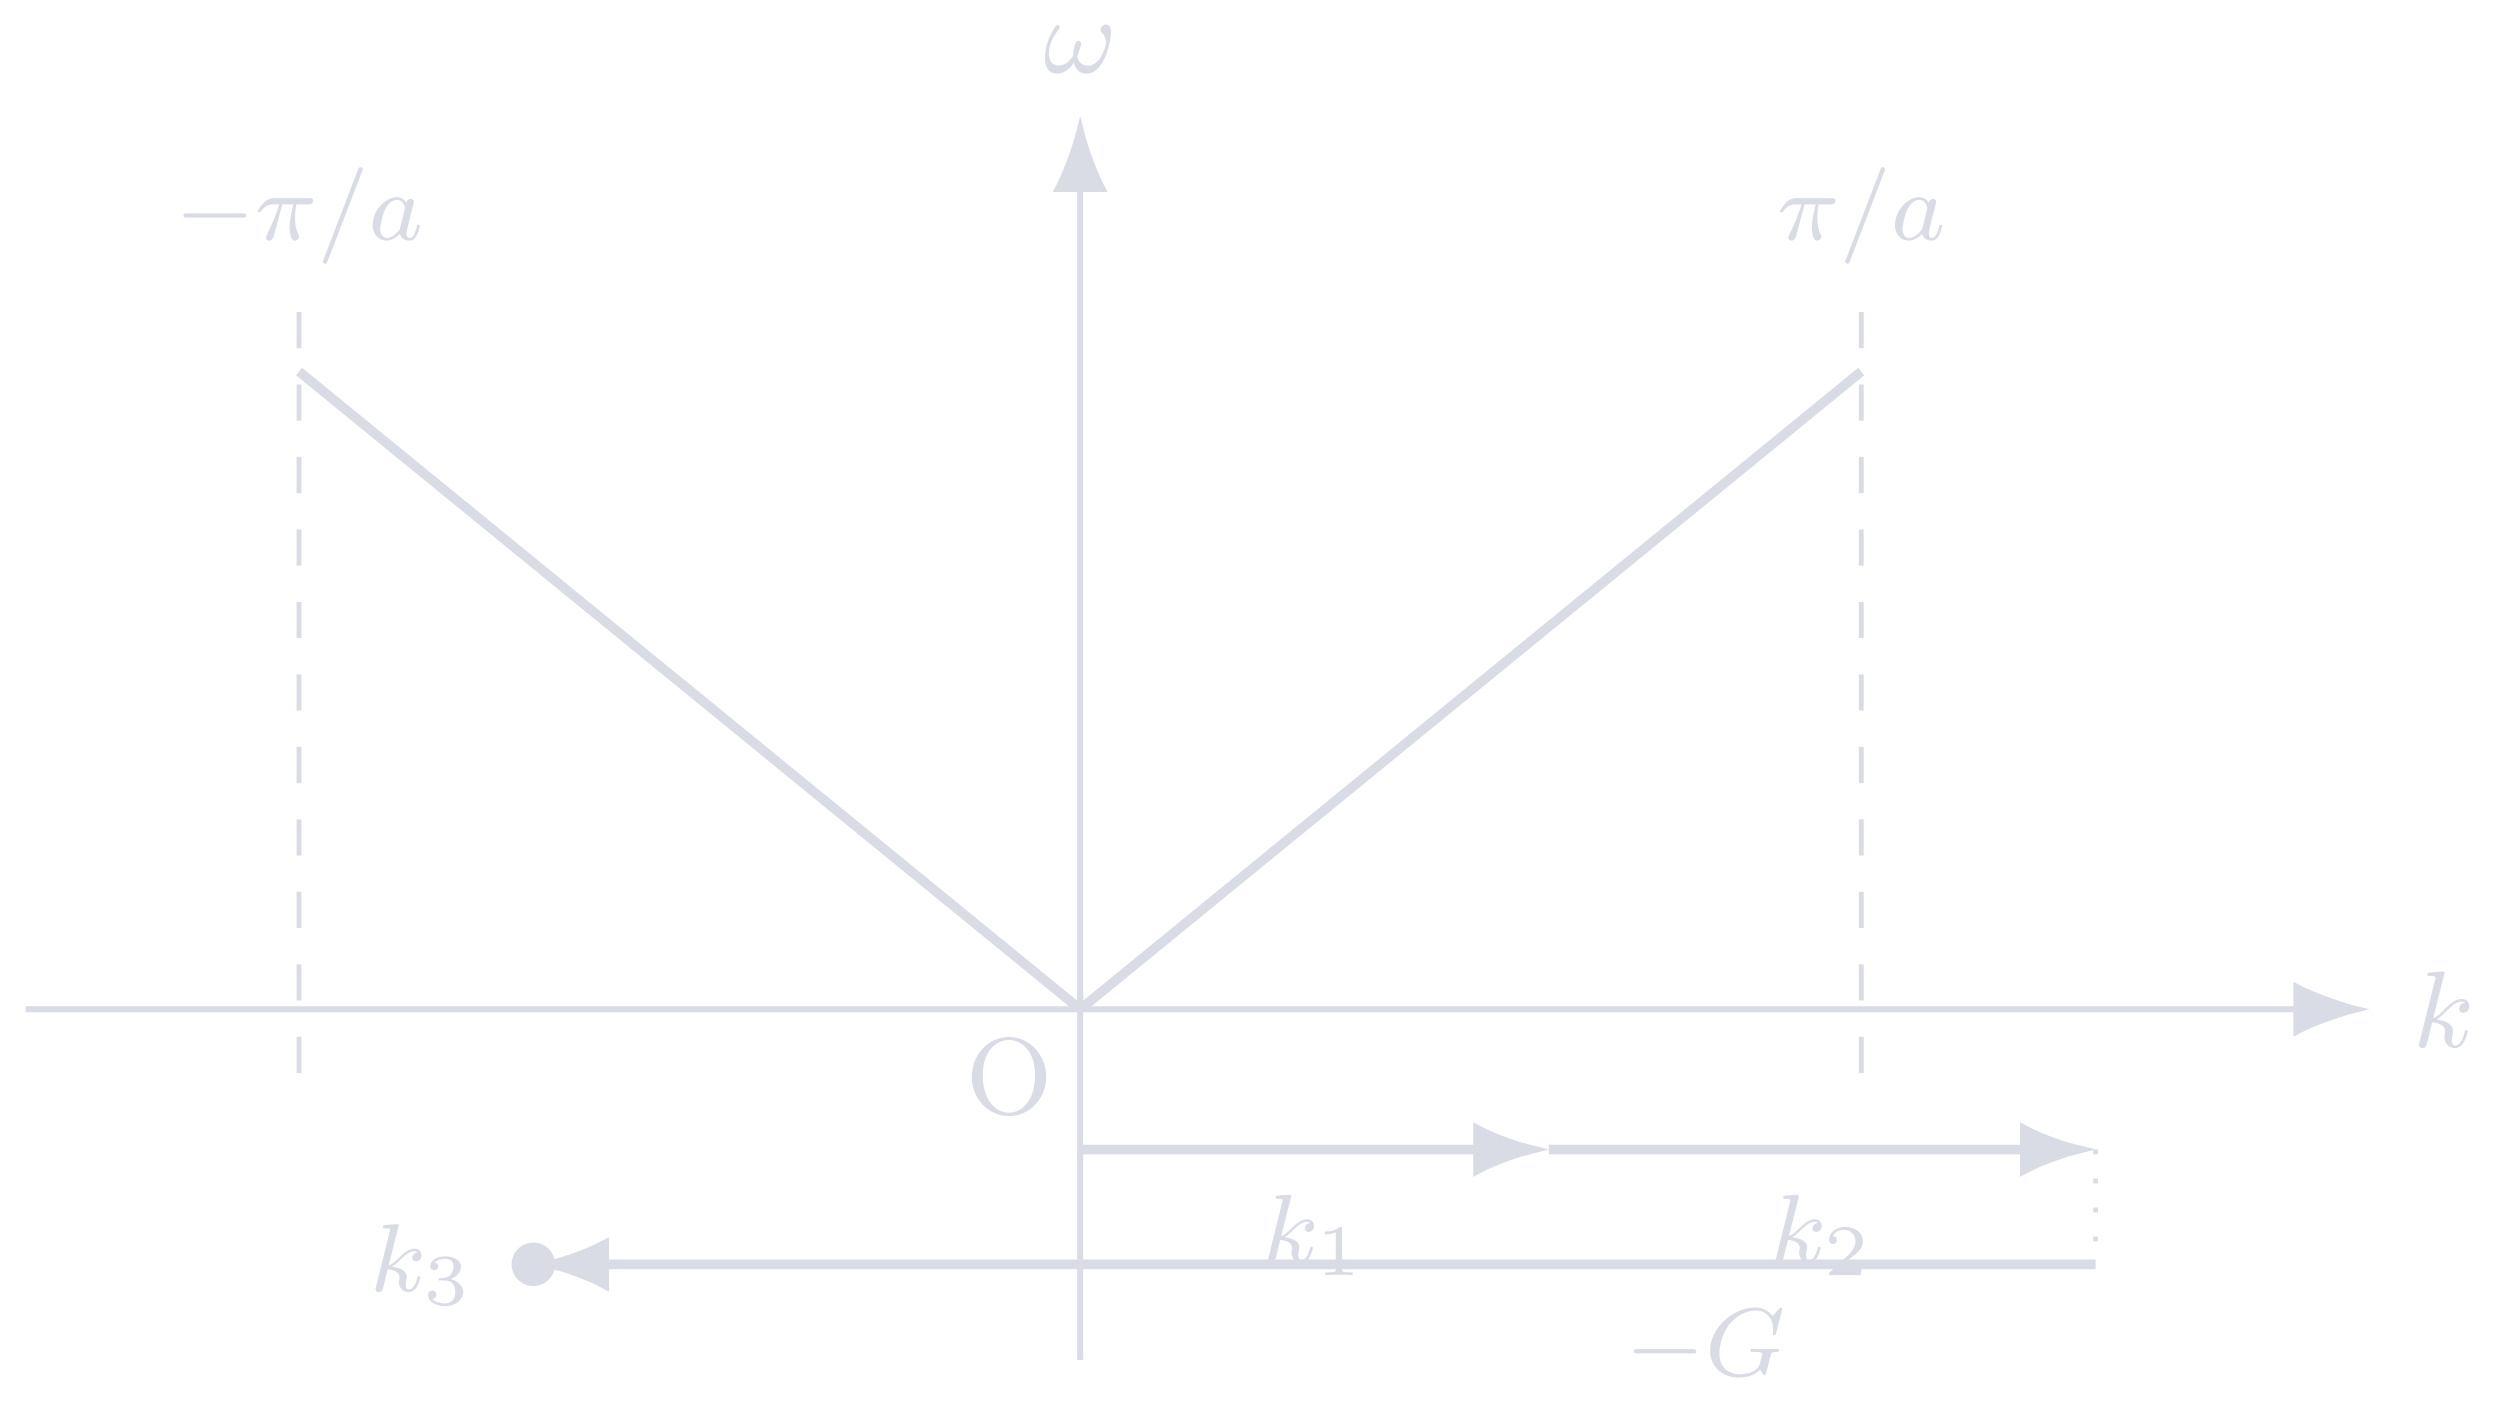
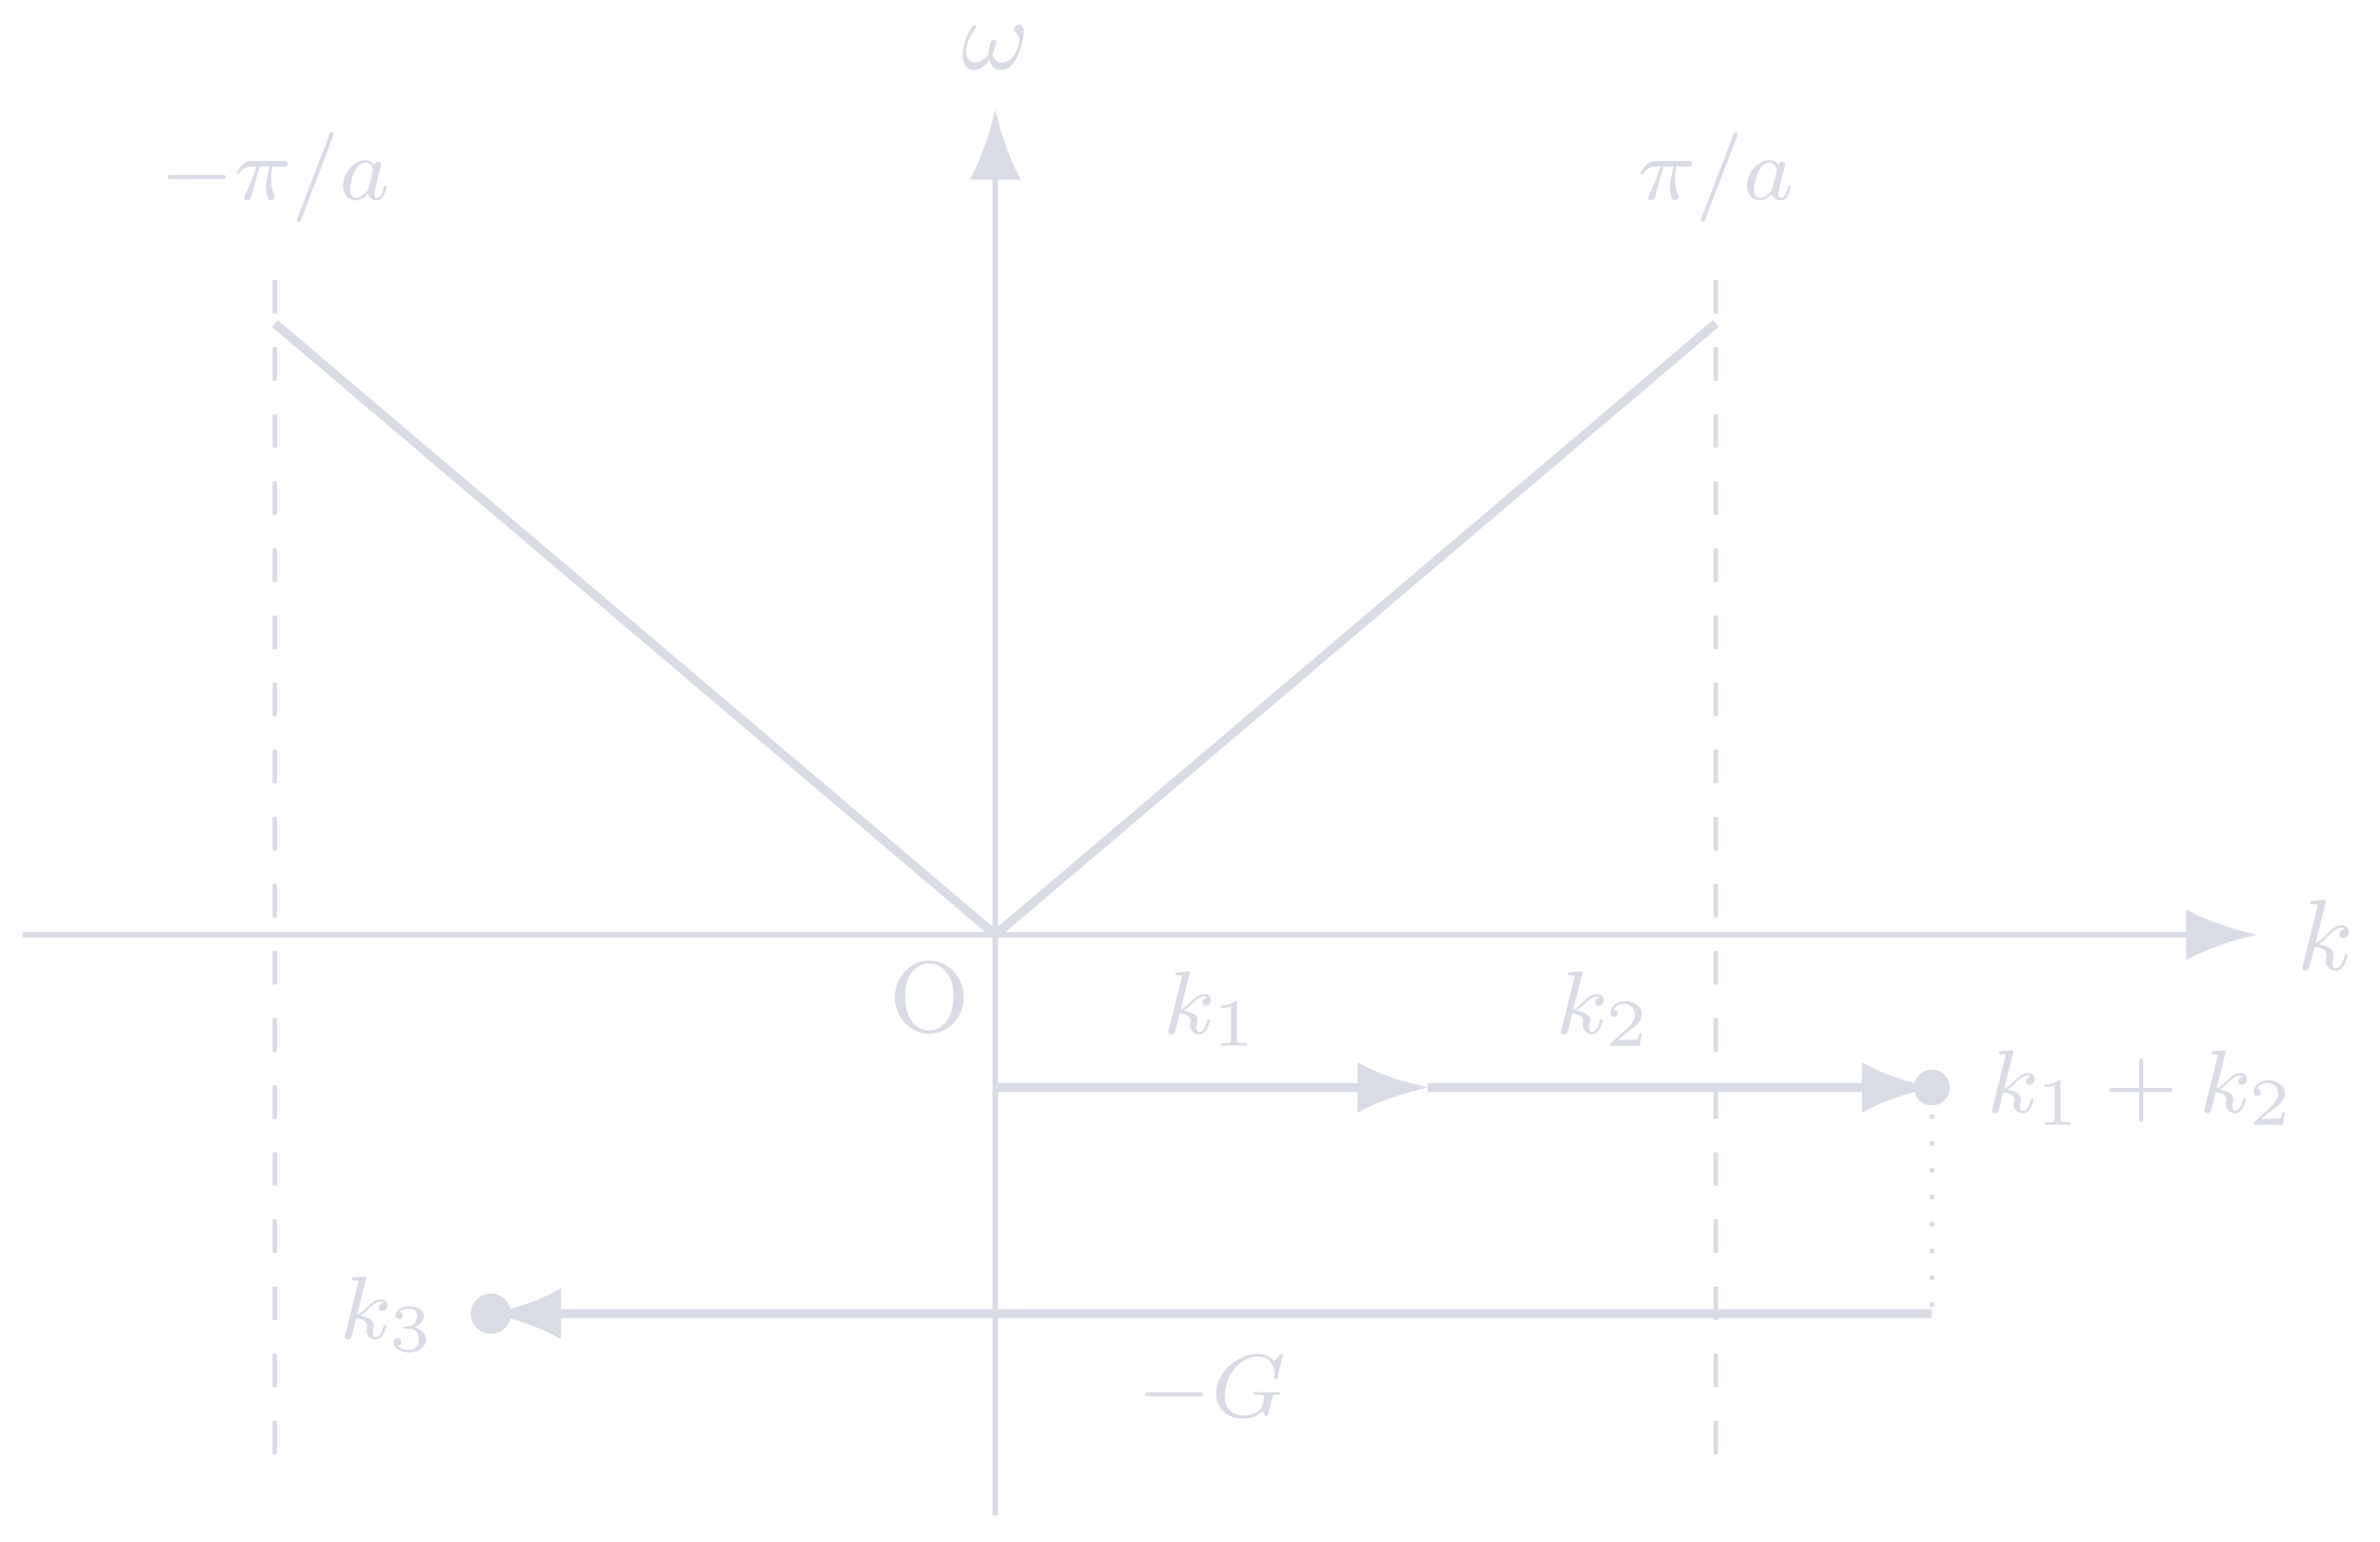
- <svg xmlns="http://www.w3.org/2000/svg" xmlns:xlink="http://www.w3.org/1999/xlink" width="288.05pt" height="162.05pt" viewBox="0 0 205.75 115.75">
+ <svg xmlns="http://www.w3.org/2000/svg" xmlns:xlink="http://www.w3.org/1999/xlink" width="296.10pt" height="191.80pt" viewBox="0 0 211.5 137">
  <defs>
    <g>
      <g id="glyph-0-0">
        <path d="M 5.562 -1.812 C 5.688 -1.812 5.859 -1.812 5.859 -1.984 C 5.859 -2.172 5.688 -2.172 5.562 -2.172 L 1 -2.172 C 0.875 -2.172 0.703 -2.172 0.703 -1.984 C 0.703 -1.812 0.875 -1.812 1 -1.812 Z M 5.562 -1.812 " />
      </g>
      <g id="glyph-1-0">
        <path d="M 2.266 -2.906 L 3.172 -2.906 C 3 -2.172 2.859 -1.594 2.859 -1 C 2.859 -0.953 2.859 -0.609 2.953 -0.312 C 3.047 0.016 3.141 0.078 3.281 0.078 C 3.453 0.078 3.641 -0.078 3.641 -0.266 C 3.641 -0.312 3.625 -0.328 3.594 -0.406 C 3.422 -0.766 3.312 -1.156 3.312 -1.812 C 3.312 -1.984 3.312 -2.328 3.422 -2.906 L 4.391 -2.906 C 4.516 -2.906 4.609 -2.906 4.688 -2.969 C 4.781 -3.047 4.797 -3.156 4.797 -3.203 C 4.797 -3.422 4.609 -3.422 4.469 -3.422 L 1.594 -3.422 C 1.438 -3.422 1.125 -3.422 0.734 -3.047 C 0.453 -2.766 0.234 -2.391 0.234 -2.344 C 0.234 -2.266 0.281 -2.25 0.344 -2.25 C 0.422 -2.25 0.453 -2.266 0.5 -2.328 C 0.875 -2.906 1.359 -2.906 1.531 -2.906 L 2 -2.906 C 1.766 -2.062 1.344 -1.094 1.047 -0.516 C 1 -0.391 0.922 -0.234 0.922 -0.172 C 0.922 0 1.047 0.078 1.172 0.078 C 1.484 0.078 1.562 -0.219 1.719 -0.875 Z M 2.266 -2.906 " />
      </g>
      <g id="glyph-1-1">
        <path d="M 3.703 -5.625 C 3.75 -5.734 3.75 -5.766 3.75 -5.781 C 3.75 -5.891 3.672 -5.969 3.562 -5.969 C 3.438 -5.969 3.406 -5.875 3.375 -5.797 L 0.516 1.656 C 0.469 1.766 0.469 1.781 0.469 1.812 C 0.469 1.906 0.547 1.984 0.656 1.984 C 0.781 1.984 0.812 1.891 0.844 1.812 Z M 3.703 -5.625 " />
      </g>
      <g id="glyph-1-2">
        <path d="M 3.125 -3.031 C 3.047 -3.172 2.812 -3.5 2.328 -3.5 C 1.391 -3.5 0.344 -2.406 0.344 -1.219 C 0.344 -0.391 0.875 0.078 1.484 0.078 C 2 0.078 2.438 -0.328 2.578 -0.484 C 2.719 0.062 3.266 0.078 3.359 0.078 C 3.719 0.078 3.906 -0.219 3.969 -0.359 C 4.125 -0.641 4.234 -1.109 4.234 -1.141 C 4.234 -1.188 4.203 -1.234 4.109 -1.234 C 4.016 -1.234 4 -1.188 3.953 -1 C 3.844 -0.562 3.688 -0.141 3.375 -0.141 C 3.203 -0.141 3.125 -0.297 3.125 -0.516 C 3.125 -0.656 3.203 -0.922 3.25 -1.125 C 3.297 -1.312 3.406 -1.797 3.438 -1.938 L 3.609 -2.547 C 3.641 -2.734 3.734 -3.062 3.734 -3.109 C 3.734 -3.297 3.578 -3.359 3.469 -3.359 C 3.359 -3.359 3.156 -3.281 3.125 -3.031 Z M 2.578 -0.859 C 2.172 -0.312 1.766 -0.141 1.516 -0.141 C 1.141 -0.141 0.969 -0.484 0.969 -0.891 C 0.969 -1.266 1.172 -2.109 1.359 -2.469 C 1.578 -2.953 1.969 -3.281 2.344 -3.281 C 2.859 -3.281 3 -2.703 3 -2.609 C 3 -2.578 2.812 -1.797 2.766 -1.594 C 2.656 -1.219 2.656 -1.203 2.578 -0.859 Z M 2.578 -0.859 " />
      </g>
      <g id="glyph-1-3">
        <path d="M 2.328 -5.281 C 2.328 -5.297 2.359 -5.406 2.359 -5.406 C 2.359 -5.453 2.328 -5.516 2.234 -5.516 C 2.188 -5.516 1.953 -5.5 1.766 -5.484 L 1.312 -5.453 C 1.141 -5.438 1.062 -5.422 1.062 -5.281 C 1.062 -5.172 1.172 -5.172 1.266 -5.172 C 1.656 -5.172 1.656 -5.125 1.656 -5.047 C 1.656 -5.031 1.656 -5.016 1.609 -4.875 L 0.484 -0.344 C 0.453 -0.219 0.453 -0.172 0.453 -0.172 C 0.453 -0.031 0.562 0.078 0.719 0.078 C 0.984 0.078 1.047 -0.172 1.078 -0.281 C 1.156 -0.625 1.375 -1.469 1.453 -1.797 C 1.891 -1.75 2.422 -1.594 2.422 -1.141 C 2.422 -1.109 2.422 -1.062 2.406 -0.984 C 2.391 -0.875 2.375 -0.766 2.375 -0.734 C 2.375 -0.266 2.719 0.078 3.188 0.078 C 3.516 0.078 3.719 -0.172 3.828 -0.312 C 4.016 -0.609 4.141 -1.094 4.141 -1.141 C 4.141 -1.219 4.078 -1.234 4.031 -1.234 C 3.922 -1.234 3.906 -1.188 3.875 -1.047 C 3.781 -0.672 3.578 -0.141 3.203 -0.141 C 2.984 -0.141 2.938 -0.312 2.938 -0.531 C 2.938 -0.641 2.953 -0.734 2.984 -0.922 C 3 -0.953 3.031 -1.078 3.031 -1.156 C 3.031 -1.812 2.219 -1.953 1.812 -2.016 C 2.094 -2.188 2.375 -2.453 2.469 -2.562 C 2.906 -2.984 3.266 -3.281 3.641 -3.281 C 3.75 -3.281 3.844 -3.266 3.906 -3.188 C 3.469 -3.125 3.469 -2.75 3.469 -2.75 C 3.469 -2.562 3.609 -2.453 3.781 -2.453 C 4 -2.453 4.234 -2.625 4.234 -2.953 C 4.234 -3.219 4.047 -3.5 3.656 -3.5 C 3.188 -3.5 2.781 -3.156 2.328 -2.703 C 1.859 -2.25 1.656 -2.156 1.531 -2.109 Z M 2.328 -5.281 " />
      </g>
      <g id="glyph-1-4">
        <path d="M 6.344 -5.391 C 6.344 -5.422 6.359 -5.469 6.359 -5.5 C 6.359 -5.562 6.312 -5.594 6.266 -5.594 C 6.203 -5.594 6.172 -5.578 6.109 -5.5 L 5.562 -4.891 C 5.188 -5.406 4.672 -5.594 4.141 -5.594 C 2.281 -5.594 0.422 -3.875 0.422 -2.062 C 0.422 -0.734 1.406 0.172 2.766 0.172 C 3.625 0.172 4.25 -0.141 4.547 -0.484 C 4.641 -0.234 4.828 -0.016 4.922 -0.016 C 4.953 -0.016 4.984 -0.031 5 -0.062 C 5.047 -0.188 5.234 -1 5.297 -1.219 C 5.375 -1.547 5.422 -1.766 5.469 -1.828 C 5.547 -1.922 5.688 -1.938 5.938 -1.938 C 5.969 -1.938 6.094 -1.938 6.094 -2.078 C 6.094 -2.156 6.031 -2.188 5.969 -2.188 C 5.922 -2.188 5.828 -2.172 5.047 -2.172 C 4.844 -2.172 4.578 -2.172 4.469 -2.172 C 4.344 -2.188 4.031 -2.188 3.906 -2.188 C 3.859 -2.188 3.734 -2.188 3.734 -2.047 C 3.734 -1.938 3.828 -1.938 4.031 -1.938 C 4.203 -1.938 4.5 -1.938 4.688 -1.859 C 4.703 -1.844 4.703 -1.797 4.703 -1.766 C 4.703 -1.719 4.656 -1.547 4.641 -1.453 C 4.594 -1.234 4.5 -0.906 4.469 -0.828 C 4.219 -0.297 3.438 -0.094 2.891 -0.094 C 2.109 -0.094 1.188 -0.516 1.188 -1.812 C 1.188 -2.469 1.453 -3.609 2.156 -4.375 C 2.922 -5.203 3.781 -5.344 4.188 -5.344 C 5.156 -5.344 5.609 -4.578 5.609 -3.766 C 5.609 -3.656 5.578 -3.516 5.578 -3.422 C 5.578 -3.312 5.672 -3.312 5.703 -3.312 C 5.812 -3.312 5.828 -3.344 5.859 -3.484 Z M 6.344 -5.391 " />
      </g>
      <g id="glyph-2-0">
        <path d="M 2.141 -3.797 C 2.141 -3.969 2.125 -3.969 1.938 -3.969 C 1.547 -3.594 0.938 -3.594 0.719 -3.594 L 0.719 -3.359 C 0.875 -3.359 1.266 -3.359 1.625 -3.516 L 1.625 -0.5 C 1.625 -0.312 1.625 -0.234 1.016 -0.234 L 0.766 -0.234 L 0.766 0 C 1.094 -0.031 1.547 -0.031 1.891 -0.031 C 2.219 -0.031 2.688 -0.031 3.016 0 L 3.016 -0.234 L 2.75 -0.234 C 2.141 -0.234 2.141 -0.312 2.141 -0.5 Z M 2.141 -3.797 " />
      </g>
      <g id="glyph-2-1">
        <path d="M 3.219 -1.109 L 2.984 -1.109 C 2.984 -1.031 2.922 -0.641 2.828 -0.578 C 2.781 -0.531 2.297 -0.531 2.219 -0.531 L 1.109 -0.531 L 1.875 -1.156 C 2.078 -1.312 2.609 -1.703 2.781 -1.875 C 2.969 -2.062 3.219 -2.359 3.219 -2.781 C 3.219 -3.531 2.531 -3.969 1.734 -3.969 C 0.969 -3.969 0.438 -3.469 0.438 -2.906 C 0.438 -2.594 0.688 -2.562 0.75 -2.562 C 0.906 -2.562 1.078 -2.672 1.078 -2.891 C 1.078 -3.016 1 -3.203 0.734 -3.203 C 0.875 -3.516 1.234 -3.734 1.641 -3.734 C 2.281 -3.734 2.609 -3.266 2.609 -2.781 C 2.609 -2.359 2.328 -1.922 1.906 -1.547 L 0.5 -0.25 C 0.438 -0.188 0.438 -0.188 0.438 0 L 3.031 0 Z M 3.219 -1.109 " />
      </g>
      <g id="glyph-2-2">
        <path d="M 1.75 -1.984 C 2.266 -1.984 2.609 -1.641 2.609 -1.031 C 2.609 -0.375 2.203 -0.094 1.766 -0.094 C 1.609 -0.094 1 -0.125 0.734 -0.469 C 0.969 -0.5 1.062 -0.656 1.062 -0.812 C 1.062 -1.016 0.906 -1.156 0.719 -1.156 C 0.562 -1.156 0.375 -1.047 0.375 -0.797 C 0.375 -0.203 1.031 0.125 1.797 0.125 C 2.672 0.125 3.266 -0.438 3.266 -1.031 C 3.266 -1.469 2.938 -1.922 2.219 -2.109 C 2.688 -2.266 3.078 -2.641 3.078 -3.141 C 3.078 -3.609 2.516 -3.969 1.797 -3.969 C 1.094 -3.969 0.562 -3.641 0.562 -3.156 C 0.562 -2.906 0.766 -2.828 0.891 -2.828 C 1.031 -2.828 1.203 -2.938 1.203 -3.141 C 1.203 -3.328 1.062 -3.438 0.906 -3.469 C 1.188 -3.766 1.734 -3.766 1.781 -3.766 C 2.094 -3.766 2.469 -3.625 2.469 -3.141 C 2.469 -2.812 2.281 -2.234 1.688 -2.203 C 1.578 -2.188 1.422 -2.172 1.359 -2.172 C 1.312 -2.172 1.234 -2.172 1.234 -2.078 C 1.234 -1.984 1.312 -1.984 1.406 -1.984 Z M 1.75 -1.984 " />
      </g>
      <g id="glyph-3-0">
-         <path d="M 6.641 -3.031 C 6.641 -4.859 5.25 -6.312 3.578 -6.312 C 1.891 -6.312 0.516 -4.859 0.516 -3.031 C 0.516 -1.219 1.906 0.203 3.578 0.203 C 5.234 0.203 6.641 -1.219 6.641 -3.031 Z M 5.719 -3.172 C 5.719 -0.859 4.469 -0.078 3.578 -0.078 C 2.672 -0.078 1.422 -0.859 1.422 -3.172 C 1.422 -5.359 2.703 -6.062 3.578 -6.062 C 4.438 -6.062 5.719 -5.359 5.719 -3.172 Z M 5.719 -3.172 " />
+         <path d="M 3.469 -1.812 L 5.812 -1.812 C 5.922 -1.812 6.094 -1.812 6.094 -1.984 C 6.094 -2.172 5.922 -2.172 5.812 -2.172 L 3.469 -2.172 L 3.469 -4.516 C 3.469 -4.625 3.469 -4.797 3.281 -4.797 C 3.109 -4.797 3.109 -4.625 3.109 -4.516 L 3.109 -2.172 L 0.75 -2.172 C 0.641 -2.172 0.469 -2.172 0.469 -1.984 C 0.469 -1.812 0.641 -1.812 0.75 -1.812 L 3.109 -1.812 L 3.109 0.547 C 3.109 0.656 3.109 0.828 3.281 0.828 C 3.469 0.828 3.469 0.656 3.469 0.547 Z M 3.469 -1.812 " />
      </g>
      <g id="glyph-4-0">
-         <path d="M 2.562 -5.906 C 2.609 -6.031 2.609 -6.047 2.609 -6.094 C 2.609 -6.172 2.547 -6.219 2.469 -6.219 C 2.344 -6.219 1.562 -6.141 1.375 -6.125 C 1.297 -6.109 1.188 -6.109 1.188 -5.953 C 1.188 -5.844 1.297 -5.844 1.438 -5.844 C 1.859 -5.844 1.859 -5.781 1.859 -5.688 C 1.859 -5.656 1.859 -5.641 1.812 -5.484 L 0.531 -0.328 C 0.5 -0.203 0.5 -0.188 0.5 -0.156 C 0.5 -0.016 0.609 0.094 0.766 0.094 C 1.062 0.094 1.125 -0.156 1.172 -0.344 L 1.594 -2.031 C 2.203 -1.984 2.656 -1.734 2.656 -1.297 C 2.656 -1.234 2.656 -1.203 2.625 -1.062 C 2.625 -1.031 2.594 -0.906 2.594 -0.812 C 2.594 -0.281 2.969 0.094 3.453 0.094 C 3.797 0.094 4.016 -0.109 4.172 -0.359 C 4.391 -0.703 4.516 -1.25 4.516 -1.281 C 4.516 -1.328 4.5 -1.391 4.406 -1.391 C 4.312 -1.391 4.281 -1.344 4.25 -1.188 C 4.125 -0.719 3.906 -0.125 3.484 -0.125 C 3.219 -0.125 3.203 -0.359 3.203 -0.562 C 3.203 -0.781 3.25 -1.016 3.266 -1.031 C 3.281 -1.078 3.297 -1.188 3.297 -1.297 C 3.297 -1.922 2.641 -2.172 1.953 -2.25 C 2.219 -2.422 2.422 -2.609 2.703 -2.891 C 3.156 -3.344 3.531 -3.734 4.016 -3.734 C 4.125 -3.734 4.234 -3.703 4.312 -3.625 C 3.906 -3.594 3.812 -3.266 3.812 -3.141 C 3.812 -2.969 3.938 -2.812 4.156 -2.812 C 4.359 -2.812 4.641 -2.969 4.641 -3.359 C 4.641 -3.656 4.438 -3.953 4.016 -3.953 C 3.469 -3.953 3.031 -3.516 2.656 -3.141 C 2.219 -2.719 2 -2.5 1.672 -2.359 Z M 2.562 -5.906 " />
+         <path d="M 6.625 -3.031 C 6.625 -4.859 5.234 -6.297 3.562 -6.297 C 1.891 -6.297 0.516 -4.844 0.516 -3.031 C 0.516 -1.219 1.906 0.203 3.562 0.203 C 5.234 0.203 6.625 -1.219 6.625 -3.031 Z M 5.719 -3.156 C 5.719 -0.859 4.469 -0.078 3.562 -0.078 C 2.656 -0.078 1.422 -0.859 1.422 -3.156 C 1.422 -5.344 2.703 -6.047 3.562 -6.047 C 4.438 -6.047 5.719 -5.344 5.719 -3.156 Z M 5.719 -3.156 " />
      </g>
-       <g id="glyph-4-1">
-         <path d="M 5.562 -3.312 C 5.562 -3.578 5.484 -3.953 5.156 -3.953 C 4.922 -3.953 4.703 -3.734 4.703 -3.516 C 4.703 -3.359 4.75 -3.344 4.812 -3.281 C 4.938 -3.156 5.141 -2.938 5.141 -2.484 C 5.141 -1.938 4.578 -0.562 3.656 -0.562 C 3.156 -0.562 2.875 -0.922 2.781 -1.297 C 2.781 -1.422 3.094 -2.062 3.094 -2.391 C 3.094 -2.5 3.031 -2.609 2.906 -2.609 C 2.828 -2.609 2.75 -2.578 2.688 -2.516 C 2.531 -2.297 2.438 -1.578 2.438 -1.359 C 2.156 -0.938 1.766 -0.578 1.234 -0.578 C 0.656 -0.578 0.453 -1.062 0.453 -1.578 C 0.453 -2.25 0.719 -2.859 1.297 -3.609 C 1.344 -3.688 1.344 -3.719 1.344 -3.766 C 1.344 -3.844 1.266 -3.906 1.188 -3.906 C 1.094 -3.906 1.016 -3.844 0.969 -3.766 C 0.484 -3.078 0.125 -2.094 0.125 -1.234 C 0.125 -0.531 0.359 0.094 1.156 0.094 C 1.719 0.094 2.234 -0.391 2.5 -0.797 C 2.609 -0.438 2.828 0.094 3.547 0.094 C 4.234 0.094 4.688 -0.469 5.031 -1.172 C 5.203 -1.516 5.312 -1.906 5.406 -2.281 C 5.484 -2.672 5.562 -3.031 5.562 -3.312 Z M 5.562 -3.312 " />
+       <g id="glyph-5-0">
+         <path d="M 2.562 -5.906 C 2.594 -6.031 2.594 -6.047 2.594 -6.078 C 2.594 -6.156 2.547 -6.203 2.469 -6.203 C 2.344 -6.203 1.562 -6.125 1.375 -6.109 C 1.281 -6.109 1.188 -6.094 1.188 -5.938 C 1.188 -5.828 1.281 -5.828 1.438 -5.828 C 1.844 -5.828 1.844 -5.766 1.844 -5.688 C 1.844 -5.656 1.844 -5.625 1.812 -5.469 L 0.531 -0.328 C 0.484 -0.203 0.484 -0.188 0.484 -0.156 C 0.484 -0.016 0.609 0.094 0.766 0.094 C 1.062 0.094 1.125 -0.156 1.172 -0.344 L 1.594 -2.031 C 2.203 -1.969 2.656 -1.734 2.656 -1.281 C 2.656 -1.234 2.656 -1.203 2.625 -1.062 C 2.625 -1.031 2.594 -0.906 2.594 -0.797 C 2.594 -0.281 2.953 0.094 3.453 0.094 C 3.797 0.094 4 -0.109 4.172 -0.359 C 4.391 -0.703 4.516 -1.25 4.516 -1.281 C 4.516 -1.328 4.484 -1.391 4.391 -1.391 C 4.297 -1.391 4.281 -1.344 4.234 -1.188 C 4.125 -0.719 3.891 -0.125 3.484 -0.125 C 3.219 -0.125 3.188 -0.359 3.188 -0.547 C 3.188 -0.781 3.25 -1.016 3.25 -1.031 C 3.266 -1.078 3.281 -1.188 3.281 -1.297 C 3.281 -1.922 2.641 -2.156 1.953 -2.25 C 2.219 -2.406 2.406 -2.594 2.703 -2.891 C 3.156 -3.344 3.531 -3.734 4 -3.734 C 4.109 -3.734 4.234 -3.703 4.297 -3.625 C 3.891 -3.578 3.797 -3.25 3.797 -3.125 C 3.797 -2.953 3.922 -2.812 4.141 -2.812 C 4.359 -2.812 4.641 -2.969 4.641 -3.359 C 4.641 -3.656 4.422 -3.953 4 -3.953 C 3.453 -3.953 3.016 -3.516 2.641 -3.125 C 2.219 -2.703 2 -2.5 1.672 -2.344 Z M 2.562 -5.906 " />
+       </g>
+       <g id="glyph-5-1">
+         <path d="M 5.562 -3.312 C 5.562 -3.562 5.469 -3.953 5.141 -3.953 C 4.922 -3.953 4.688 -3.734 4.688 -3.5 C 4.688 -3.359 4.734 -3.344 4.812 -3.266 C 4.922 -3.156 5.141 -2.938 5.141 -2.484 C 5.141 -1.938 4.562 -0.562 3.656 -0.562 C 3.156 -0.562 2.875 -0.922 2.781 -1.297 C 2.781 -1.406 3.094 -2.062 3.094 -2.391 C 3.094 -2.5 3.031 -2.609 2.891 -2.609 C 2.828 -2.609 2.75 -2.578 2.688 -2.516 C 2.516 -2.297 2.438 -1.578 2.438 -1.344 C 2.141 -0.938 1.766 -0.578 1.234 -0.578 C 0.656 -0.578 0.453 -1.062 0.453 -1.578 C 0.453 -2.25 0.719 -2.844 1.281 -3.609 C 1.344 -3.672 1.344 -3.703 1.344 -3.75 C 1.344 -3.828 1.266 -3.906 1.188 -3.906 C 1.094 -3.906 1.016 -3.828 0.969 -3.766 C 0.484 -3.078 0.125 -2.078 0.125 -1.219 C 0.125 -0.531 0.359 0.094 1.156 0.094 C 1.719 0.094 2.219 -0.391 2.5 -0.797 C 2.609 -0.422 2.828 0.094 3.547 0.094 C 4.234 0.094 4.688 -0.469 5.016 -1.172 C 5.188 -1.516 5.297 -1.906 5.391 -2.266 C 5.484 -2.656 5.562 -3.031 5.562 -3.312 Z M 5.562 -3.312 " />
      </g>
    </g>
-     <clipPath id="clip-0">
-       <path clip-rule="nonzero" d="M 34 91 L 61 91 L 61 115.5 L 34 115.5 Z M 34 91 " />
-     </clipPath>
  </defs>
-   <path fill="none" stroke-width="0.797" stroke-linecap="butt" stroke-linejoin="miter" stroke="#d9dce4" stroke-opacity="1" stroke-miterlimit="10" d="M 22.548 81.529 L 23.198 81 L 24.49 79.943 L 25.14 79.415 L 25.786 78.886 L 26.436 78.354 L 27.727 77.297 L 28.377 76.768 L 29.023 76.24 L 29.673 75.712 L 30.965 74.655 L 31.615 74.126 L 32.261 73.598 L 32.911 73.069 L 34.202 72.012 L 34.852 71.484 L 35.498 70.955 L 36.148 70.427 L 37.44 69.37 L 38.09 68.841 L 38.736 68.313 L 39.385 67.784 L 40.677 66.727 L 41.327 66.199 L 41.973 65.67 L 42.623 65.142 L 43.269 64.613 L 43.919 64.081 L 45.21 63.024 L 45.86 62.496 L 46.506 61.967 L 47.156 61.439 L 48.448 60.382 L 49.098 59.853 L 49.744 59.325 L 50.394 58.796 L 51.685 57.739 L 52.335 57.211 L 52.981 56.682 L 53.631 56.154 L 54.923 55.097 L 55.573 54.568 L 56.219 54.04 L 56.868 53.511 L 58.16 52.454 L 58.81 51.926 L 59.456 51.397 L 60.106 50.869 L 60.752 50.34 L 61.398 49.808 L 62.048 49.28 L 62.693 48.751 L 63.343 48.223 L 64.635 47.166 L 65.285 46.637 L 65.931 46.109 L 66.581 45.58 L 67.873 44.523 L 68.522 43.995 L 69.168 43.466 L 69.818 42.938 L 71.11 41.881 L 71.76 41.352 L 72.406 40.824 L 73.056 40.295 L 74.347 39.238 L 74.997 38.71 L 75.643 38.181 L 76.293 37.653 L 77.585 36.596 L 78.235 36.067 L 78.881 35.535 L 79.531 35.007 L 80.822 33.95 L 81.472 33.421 L 82.118 32.893 L 82.768 32.364 L 84.06 31.307 L 84.71 30.779 L 85.356 30.25 L 86.005 29.722 L 86.651 29.193 L 87.297 29.193 L 87.947 29.722 L 88.593 30.25 L 89.243 30.779 L 89.889 31.307 L 90.539 31.836 L 91.83 32.893 L 92.48 33.421 L 93.126 33.95 L 93.776 34.478 L 95.068 35.535 L 95.718 36.067 L 96.364 36.596 L 97.014 37.124 L 98.305 38.181 L 98.955 38.71 L 99.601 39.238 L 100.251 39.767 L 101.543 40.824 L 102.193 41.352 L 102.839 41.881 L 103.488 42.409 L 104.78 43.466 L 105.43 43.995 L 106.076 44.523 L 106.726 45.052 L 108.018 46.109 L 108.668 46.637 L 109.313 47.166 L 109.963 47.694 L 111.255 48.751 L 111.905 49.28 L 112.551 49.808 L 113.201 50.34 L 114.493 51.397 L 115.142 51.926 L 115.788 52.454 L 116.438 52.983 L 117.73 54.04 L 118.38 54.568 L 119.026 55.097 L 119.676 55.625 L 120.967 56.682 L 121.617 57.211 L 122.263 57.739 L 122.913 58.268 L 124.205 59.325 L 124.855 59.853 L 125.501 60.382 L 126.151 60.91 L 127.442 61.967 L 128.092 62.496 L 128.738 63.024 L 129.388 63.553 L 130.034 64.081 L 130.68 64.613 L 131.33 65.142 L 131.976 65.67 L 132.625 66.199 L 133.917 67.256 L 134.567 67.784 L 135.213 68.313 L 135.863 68.841 L 137.155 69.898 L 137.805 70.427 L 138.45 70.955 L 139.1 71.484 L 139.746 72.012 L 140.396 72.541 L 141.688 73.598 L 142.338 74.126 L 142.984 74.655 L 143.634 75.183 L 144.925 76.24 L 145.575 76.768 L 146.221 77.297 L 146.871 77.825 L 147.517 78.354 L 148.163 78.886 L 148.813 79.415 L 149.459 79.943 L 150.108 80.472 L 151.4 81.529 " transform="matrix(0.997845, 0, 0, -0.997845, 2.109636, 111.9273)" />
-   <path fill="none" stroke-width="0.399" stroke-linecap="butt" stroke-linejoin="miter" stroke="#d9dce4" stroke-opacity="1" stroke-dasharray="2.989 2.989" stroke-miterlimit="10" d="M 22.548 23.67 L 22.548 86.786 " transform="matrix(0.997845, 0, 0, -0.997845, 2.109636, 111.9273)" />
-   <path fill="none" stroke-width="0.399" stroke-linecap="butt" stroke-linejoin="miter" stroke="#d9dce4" stroke-opacity="1" stroke-dasharray="2.989 2.989" stroke-miterlimit="10" d="M 151.4 23.67 L 151.4 86.786 " transform="matrix(0.997845, 0, 0, -0.997845, 2.109636, 111.9273)" />
+   <path fill="none" stroke-width="0.797" stroke-linecap="butt" stroke-linejoin="miter" stroke="#d9dce4" stroke-opacity="1" stroke-miterlimit="10" d="M 22.463 106.187 L 23.109 105.643 L 23.751 105.095 L 25.043 103.998 L 25.685 103.45 L 26.331 102.906 L 27.623 101.81 L 28.265 101.261 L 28.911 100.717 L 30.204 99.621 L 30.846 99.073 L 31.492 98.524 L 32.138 97.98 L 32.784 97.432 L 33.426 96.884 L 34.072 96.336 L 34.718 95.791 L 35.36 95.243 L 37.298 93.599 L 37.941 93.055 L 39.879 91.41 L 40.521 90.866 L 41.813 89.769 L 42.455 89.221 L 43.101 88.673 L 43.747 88.129 L 44.393 87.581 L 45.035 87.033 L 45.681 86.484 L 46.327 85.94 L 46.974 85.392 L 47.616 84.844 L 48.908 83.747 L 49.55 83.203 L 51.488 81.559 L 52.13 81.014 L 54.068 79.37 L 54.711 78.822 L 55.357 78.277 L 56.649 77.181 L 57.291 76.633 L 57.937 76.089 L 58.583 75.541 L 59.225 74.992 L 60.517 73.896 L 61.163 73.352 L 61.805 72.804 L 63.098 71.707 L 63.744 71.163 L 64.386 70.615 L 65.678 69.519 L 66.32 68.974 L 68.258 67.33 L 68.9 66.782 L 69.546 66.237 L 70.838 65.141 L 71.481 64.593 L 72.127 64.049 L 72.773 63.5 L 73.415 62.952 L 74.707 61.856 L 75.353 61.312 L 75.995 60.764 L 77.287 59.667 L 77.933 59.123 L 78.575 58.575 L 80.514 56.93 L 81.156 56.386 L 82.448 55.29 L 83.09 54.742 L 83.736 54.197 L 85.028 53.101 L 85.67 52.553 L 86.316 52.005 L 86.962 52.005 L 87.608 52.553 L 88.251 53.101 L 89.543 54.197 L 90.185 54.742 L 92.123 56.386 L 92.765 56.93 L 94.703 58.575 L 95.345 59.123 L 95.991 59.667 L 96.638 60.215 L 97.28 60.764 L 97.926 61.312 L 98.572 61.856 L 99.218 62.404 L 99.86 62.952 L 101.152 64.049 L 101.798 64.593 L 102.44 65.141 L 103.732 66.237 L 104.378 66.782 L 105.021 67.33 L 106.313 68.426 L 106.955 68.974 L 107.601 69.519 L 108.893 70.615 L 109.535 71.163 L 110.181 71.707 L 111.473 72.804 L 112.115 73.352 L 112.762 73.896 L 113.408 74.444 L 114.05 74.992 L 115.342 76.089 L 115.988 76.633 L 116.63 77.181 L 117.922 78.277 L 118.568 78.822 L 119.21 79.37 L 120.502 80.466 L 121.145 81.014 L 121.791 81.559 L 123.083 82.655 L 123.725 83.203 L 124.371 83.747 L 125.663 84.844 L 126.305 85.392 L 126.951 85.94 L 127.597 86.484 L 128.243 87.033 L 128.885 87.581 L 129.532 88.129 L 130.178 88.673 L 130.82 89.221 L 132.758 90.866 L 133.4 91.41 L 135.338 93.055 L 135.98 93.599 L 137.272 94.695 L 137.915 95.243 L 138.561 95.791 L 139.207 96.336 L 139.853 96.884 L 140.495 97.432 L 141.141 97.98 L 141.787 98.524 L 142.433 99.073 L 143.075 99.621 L 144.367 100.717 L 145.009 101.261 L 146.948 102.906 L 147.59 103.45 L 149.528 105.095 L 150.17 105.643 L 150.816 106.187 " transform="matrix(0.997642, 0, 0, -0.997642, 2.012243, 134.6905)" />
+   <path fill="none" stroke-width="0.399" stroke-linecap="butt" stroke-linejoin="miter" stroke="#d9dce4" stroke-opacity="1" stroke-dasharray="2.989 2.989" stroke-miterlimit="10" d="M 22.463 5.446 L 22.463 111.633 " transform="matrix(0.997642, 0, 0, -0.997642, 2.012243, 134.6905)" />
+   <path fill="none" stroke-width="0.399" stroke-linecap="butt" stroke-linejoin="miter" stroke="#d9dce4" stroke-opacity="1" stroke-dasharray="2.989 2.989" stroke-miterlimit="10" d="M 150.816 5.446 L 150.816 111.633 " transform="matrix(0.997642, 0, 0, -0.997642, 2.012243, 134.6905)" />
  <g fill="#d9dce4" fill-opacity="1">
-     <use xlink:href="#glyph-0-0" x="14.398" y="19.727" />
+     <use xlink:href="#glyph-0-0" x="14.211" y="17.724" />
  </g>
  <g fill="#d9dce4" fill-opacity="1">
-     <use xlink:href="#glyph-1-0" x="20.971" y="19.727" />
+     <use xlink:href="#glyph-1-0" x="20.783" y="17.724" />
  </g>
  <g fill="#d9dce4" fill-opacity="1">
-     <use xlink:href="#glyph-1-1" x="26.101" y="19.727" />
-     <use xlink:href="#glyph-1-2" x="30.327" y="19.727" />
+     <use xlink:href="#glyph-1-1" x="25.912" y="17.724" />
+     <use xlink:href="#glyph-1-2" x="30.137" y="17.724" />
  </g>
  <g fill="#d9dce4" fill-opacity="1">
-     <use xlink:href="#glyph-1-0" x="146.257" y="19.727" />
+     <use xlink:href="#glyph-1-0" x="145.546" y="17.724" />
  </g>
  <g fill="#d9dce4" fill-opacity="1">
-     <use xlink:href="#glyph-1-1" x="151.388" y="19.727" />
-     <use xlink:href="#glyph-1-2" x="155.613" y="19.727" />
+     <use xlink:href="#glyph-1-1" x="150.675" y="17.724" />
+     <use xlink:href="#glyph-1-2" x="154.9" y="17.724" />
  </g>
-   <path fill="none" stroke-width="0.797" stroke-linecap="butt" stroke-linejoin="miter" stroke="#d9dce4" stroke-opacity="1" stroke-miterlimit="10" d="M 86.976 17.359 L 119.793 17.359 " transform="matrix(0.997845, 0, 0, -0.997845, 2.109636, 111.9273)" />
-   <path fill-rule="nonzero" fill="#d9dce4" fill-opacity="1" stroke-width="0.797" stroke-linecap="butt" stroke-linejoin="miter" stroke="#d9dce4" stroke-opacity="1" stroke-miterlimit="10" d="M 4.146 0.002 C 3.637 0.123 1.398 0.824 0 1.583 L 0 -1.584 C 1.398 -0.824 3.637 -0.124 4.146 0.002 Z M 4.146 0.002 " transform="matrix(0.997845, 0, 0, -0.997845, 121.6444, 94.60707)" />
+   <path fill="none" stroke-width="0.797" stroke-linecap="butt" stroke-linejoin="miter" stroke="#d9dce4" stroke-opacity="1" stroke-miterlimit="10" d="M 86.637 38.12 L 119.308 38.12 " transform="matrix(0.997642, 0, 0, -0.997642, 2.012243, 134.6905)" />
+   <path fill-rule="nonzero" fill="#d9dce4" fill-opacity="1" stroke-width="0.797" stroke-linecap="butt" stroke-linejoin="miter" stroke="#d9dce4" stroke-opacity="1" stroke-miterlimit="10" d="M 4.148 0.002 C 3.639 0.123 1.399 0.824 0.001 1.584 L 0.001 -1.584 C 1.399 -0.824 3.639 -0.124 4.148 0.002 Z M 4.148 0.002 " transform="matrix(0.997642, 0, 0, -0.997642, 121.0376, 96.66192)" />
  <g fill="#d9dce4" fill-opacity="1">
-     <use xlink:href="#glyph-1-3" x="103.912" y="103.841" />
+     <use xlink:href="#glyph-1-3" x="103.383" y="91.848" />
  </g>
  <g fill="#d9dce4" fill-opacity="1">
-     <use xlink:href="#glyph-2-0" x="108.311" y="104.945" />
+     <use xlink:href="#glyph-2-0" x="107.782" y="92.952" />
  </g>
-   <path fill="none" stroke-width="0.797" stroke-linecap="butt" stroke-linejoin="miter" stroke="#d9dce4" stroke-opacity="1" stroke-miterlimit="10" d="M 125.63 17.359 L 164.89 17.359 " transform="matrix(0.997845, 0, 0, -0.997845, 2.109636, 111.9273)" />
-   <path fill-rule="nonzero" fill="#d9dce4" fill-opacity="1" stroke-width="0.797" stroke-linecap="butt" stroke-linejoin="miter" stroke="#d9dce4" stroke-opacity="1" stroke-miterlimit="10" d="M 4.145 0.002 C 3.636 0.123 1.401 0.824 -0.001 1.583 L -0.001 -1.584 C 1.401 -0.824 3.636 -0.124 4.145 0.002 Z M 4.145 0.002 " transform="matrix(0.997845, 0, 0, -0.997845, 166.6453, 94.60707)" />
+   <path fill="none" stroke-width="0.797" stroke-linecap="butt" stroke-linejoin="miter" stroke="#d9dce4" stroke-opacity="1" stroke-miterlimit="10" d="M 125.146 38.12 L 164.231 38.12 " transform="matrix(0.997642, 0, 0, -0.997642, 2.012243, 134.6905)" />
+   <path fill-rule="nonzero" fill="#d9dce4" fill-opacity="1" stroke-width="0.797" stroke-linecap="butt" stroke-linejoin="miter" stroke="#d9dce4" stroke-opacity="1" stroke-miterlimit="10" d="M 4.147 0.002 C 3.638 0.123 1.398 0.824 0 1.584 L 0 -1.584 C 1.398 -0.824 3.638 -0.124 4.147 0.002 Z M 4.147 0.002 " transform="matrix(0.997642, 0, 0, -0.997642, 165.8553, 96.66192)" />
  <g fill="#d9dce4" fill-opacity="1">
-     <use xlink:href="#glyph-1-3" x="145.698" y="103.841" />
+     <use xlink:href="#glyph-1-3" x="138.276" y="91.848" />
  </g>
  <g fill="#d9dce4" fill-opacity="1">
-     <use xlink:href="#glyph-2-1" x="150.097" y="104.945" />
+     <use xlink:href="#glyph-2-1" x="142.676" y="92.952" />
  </g>
-   <path fill="none" stroke-width="0.797" stroke-linecap="butt" stroke-linejoin="miter" stroke="#d9dce4" stroke-opacity="1" stroke-miterlimit="10" d="M 170.727 7.89 L 47.716 7.89 " transform="matrix(0.997845, 0, 0, -0.997845, 2.109636, 111.9273)" />
-   <path fill-rule="nonzero" fill="#d9dce4" fill-opacity="1" d="M 45.586 104.055 C 46.094 104.176 48.324 104.875 49.723 105.637 L 49.723 102.473 C 48.324 103.234 46.094 103.93 45.586 104.055 Z M 45.586 104.055 " />
-   <g clip-path="url(#clip-0)">
-     <path fill="none" stroke-width="0.797" stroke-linecap="butt" stroke-linejoin="miter" stroke="#d9dce4" stroke-opacity="1" stroke-miterlimit="10" d="M 4.144 0 C 3.636 0.122 1.4 0.822 -0.001 1.586 L -0.001 -1.585 C 1.4 -0.822 3.636 -0.125 4.144 0 Z M 4.144 0 " transform="matrix(-0.997845, 0, 0, 0.997845, 49.72146, 104.0544)" />
+   <path fill-rule="nonzero" fill="#d9dce4" fill-opacity="1" d="M 173.27 96.66 C 173.27 95.785 172.559 95.07 171.68 95.07 C 170.801 95.07 170.09 95.785 170.09 96.66 C 170.09 97.539 170.801 98.254 171.68 98.254 C 172.559 98.254 173.27 97.539 173.27 96.66 Z M 173.27 96.66 " />
+   <g fill="#d9dce4" fill-opacity="1">
+     <use xlink:href="#glyph-1-3" x="176.569" y="98.871" />
  </g>
  <g fill="#d9dce4" fill-opacity="1">
-     <use xlink:href="#glyph-0-0" x="133.747" y="113.2" />
+     <use xlink:href="#glyph-2-0" x="180.968" y="99.976" />
  </g>
  <g fill="#d9dce4" fill-opacity="1">
-     <use xlink:href="#glyph-1-4" x="140.319" y="113.2" />
-   </g>
-   <path fill="none" stroke-width="0.399" stroke-linecap="butt" stroke-linejoin="miter" stroke="#d9dce4" stroke-opacity="1" stroke-dasharray="0.399 1.993" stroke-miterlimit="10" d="M 170.727 17.359 L 170.727 7.89 " transform="matrix(0.997845, 0, 0, -0.997845, 2.109636, 111.9273)" />
-   <path fill-rule="nonzero" fill="#d9dce4" fill-opacity="1" d="M 45.688 104.055 C 45.688 103.066 44.883 102.266 43.895 102.266 C 42.906 102.266 42.105 103.066 42.105 104.055 C 42.105 105.043 42.906 105.844 43.895 105.844 C 44.883 105.844 45.688 105.043 45.688 104.055 Z M 45.688 104.055 " />
-   <g fill="#d9dce4" fill-opacity="1">
-     <use xlink:href="#glyph-1-3" x="30.456" y="106.263" />
+     <use xlink:href="#glyph-3-0" x="186.987" y="98.871" />
  </g>
  <g fill="#d9dce4" fill-opacity="1">
-     <use xlink:href="#glyph-2-2" x="34.857" y="107.368" />
+     <use xlink:href="#glyph-1-3" x="195.435" y="98.871" />
  </g>
  <g fill="#d9dce4" fill-opacity="1">
-     <use xlink:href="#glyph-3-0" x="79.462" y="91.655" />
+     <use xlink:href="#glyph-2-1" x="199.834" y="99.976" />
  </g>
-   <path fill="none" stroke-width="0.498" stroke-linecap="butt" stroke-linejoin="miter" stroke="#d9dce4" stroke-opacity="1" stroke-miterlimit="10" d="M -0 28.931 L 187.29 28.931 " transform="matrix(0.997845, 0, 0, -0.997845, 2.109636, 111.9273)" />
-   <path fill-rule="nonzero" fill="#d9dce4" fill-opacity="1" stroke-width="0.498" stroke-linecap="butt" stroke-linejoin="miter" stroke="#d9dce4" stroke-opacity="1" stroke-miterlimit="10" d="M 4.932 0.002 C 4.325 0.143 1.663 0.957 -0.001 1.842 L -0.001 -1.842 C 1.663 -0.957 4.325 -0.143 4.932 0.002 Z M 4.932 0.002 " transform="matrix(0.997845, 0, 0, -0.997845, 188.9967, 83.06025)" />
-   <path fill="none" stroke-width="0.498" stroke-linecap="butt" stroke-linejoin="miter" stroke="#d9dce4" stroke-opacity="1" stroke-miterlimit="10" d="M 86.976 0.001 L 86.976 96.581 " transform="matrix(0.997845, 0, 0, -0.997845, 2.109636, 111.9273)" />
-   <path fill-rule="nonzero" fill="#d9dce4" fill-opacity="1" stroke-width="0.498" stroke-linecap="butt" stroke-linejoin="miter" stroke="#d9dce4" stroke-opacity="1" stroke-miterlimit="10" d="M 4.929 -0.001 C 4.326 0.144 1.664 0.958 0 1.843 L 0 -1.841 C 1.664 -0.956 4.326 -0.142 4.929 -0.001 Z M 4.929 -0.001 " transform="matrix(0, -0.997845, -0.997845, 0, 88.89726, 15.55486)" />
+   <path fill="none" stroke-width="0.399" stroke-linecap="butt" stroke-linejoin="miter" stroke="#d9dce4" stroke-opacity="1" stroke-dasharray="0.399 1.993" stroke-miterlimit="10" d="M 170.069 38.12 L 170.069 17.971 " transform="matrix(0.997642, 0, 0, -0.997642, 2.012243, 134.6905)" />
+   <path fill="none" stroke-width="0.797" stroke-linecap="butt" stroke-linejoin="miter" stroke="#d9dce4" stroke-opacity="1" stroke-miterlimit="10" d="M 170.069 17.971 L 47.553 17.971 " transform="matrix(0.997642, 0, 0, -0.997642, 2.012243, 134.6905)" />
+   <path fill-rule="nonzero" fill="#d9dce4" fill-opacity="1" stroke-width="0.797" stroke-linecap="butt" stroke-linejoin="miter" stroke="#d9dce4" stroke-opacity="1" stroke-miterlimit="10" d="M 4.146 -0.001 C 3.637 0.124 1.397 0.821 -0 1.585 L -0 -1.583 C 1.397 -0.823 3.637 -0.122 4.146 -0.001 Z M 4.146 -0.001 " transform="matrix(-0.997642, 0, 0, 0.997642, 49.45269, 116.7628)" />
  <g fill="#d9dce4" fill-opacity="1">
-     <use xlink:href="#glyph-4-0" x="198.58" y="86.167" />
+     <use xlink:href="#glyph-0-0" x="101.076" y="125.907" />
  </g>
  <g fill="#d9dce4" fill-opacity="1">
-     <use xlink:href="#glyph-4-1" x="85.876" y="5.97" />
+     <use xlink:href="#glyph-1-4" x="107.647" y="125.907" />
+   </g>
+   <path fill-rule="nonzero" fill="#d9dce4" fill-opacity="1" d="M 45.418 116.762 C 45.418 115.773 44.617 114.973 43.629 114.973 C 42.641 114.973 41.84 115.773 41.84 116.762 C 41.84 117.75 42.641 118.551 43.629 118.551 C 44.617 118.551 45.418 117.75 45.418 116.762 Z M 45.418 116.762 " />
+   <g fill="#d9dce4" fill-opacity="1">
+     <use xlink:href="#glyph-1-3" x="30.197" y="118.972" />
+   </g>
+   <g fill="#d9dce4" fill-opacity="1">
+     <use xlink:href="#glyph-2-2" x="34.596" y="120.076" />
+   </g>
+   <g fill="#d9dce4" fill-opacity="1">
+     <use xlink:href="#glyph-4-0" x="79.012" y="91.673" />
+   </g>
+   <path fill="none" stroke-width="0.498" stroke-linecap="butt" stroke-linejoin="miter" stroke="#d9dce4" stroke-opacity="1" stroke-miterlimit="10" d="M -0.001 51.73 L 192.962 51.73 " transform="matrix(0.997642, 0, 0, -0.997642, 2.012243, 134.6905)" />
+   <path fill-rule="nonzero" fill="#d9dce4" fill-opacity="1" stroke-width="0.498" stroke-linecap="butt" stroke-linejoin="miter" stroke="#d9dce4" stroke-opacity="1" stroke-miterlimit="10" d="M 4.932 -0.002 C 4.325 0.143 1.662 0.958 0.002 1.842 L 0.002 -1.842 C 1.662 -0.957 4.325 -0.143 4.932 -0.002 Z M 4.932 -0.002 " transform="matrix(0.997642, 0, 0, -0.997642, 194.5176, 83.08028)" />
+   <path fill="none" stroke-width="0.498" stroke-linecap="butt" stroke-linejoin="miter" stroke="#d9dce4" stroke-opacity="1" stroke-miterlimit="10" d="M 86.637 -0.001 L 86.637 119.261 " transform="matrix(0.997642, 0, 0, -0.997642, 2.012243, 134.6905)" />
+   <path fill-rule="nonzero" fill="#d9dce4" fill-opacity="1" stroke-width="0.498" stroke-linecap="butt" stroke-linejoin="miter" stroke="#d9dce4" stroke-opacity="1" stroke-miterlimit="10" d="M 4.931 0.001 C 4.324 0.142 1.662 0.956 0.002 1.841 L 0.002 -1.839 C 1.662 -0.954 4.324 -0.144 4.931 0.001 Z M 4.931 0.001 " transform="matrix(0, -0.997642, -0.997642, 0, 88.44641, 15.71249)" />
+   <g fill="#d9dce4" fill-opacity="1">
+     <use xlink:href="#glyph-5-0" x="204.099" y="86.187" />
+   </g>
+   <g fill="#d9dce4" fill-opacity="1">
+     <use xlink:href="#glyph-5-1" x="85.425" y="6.13" />
  </g>
</svg>
